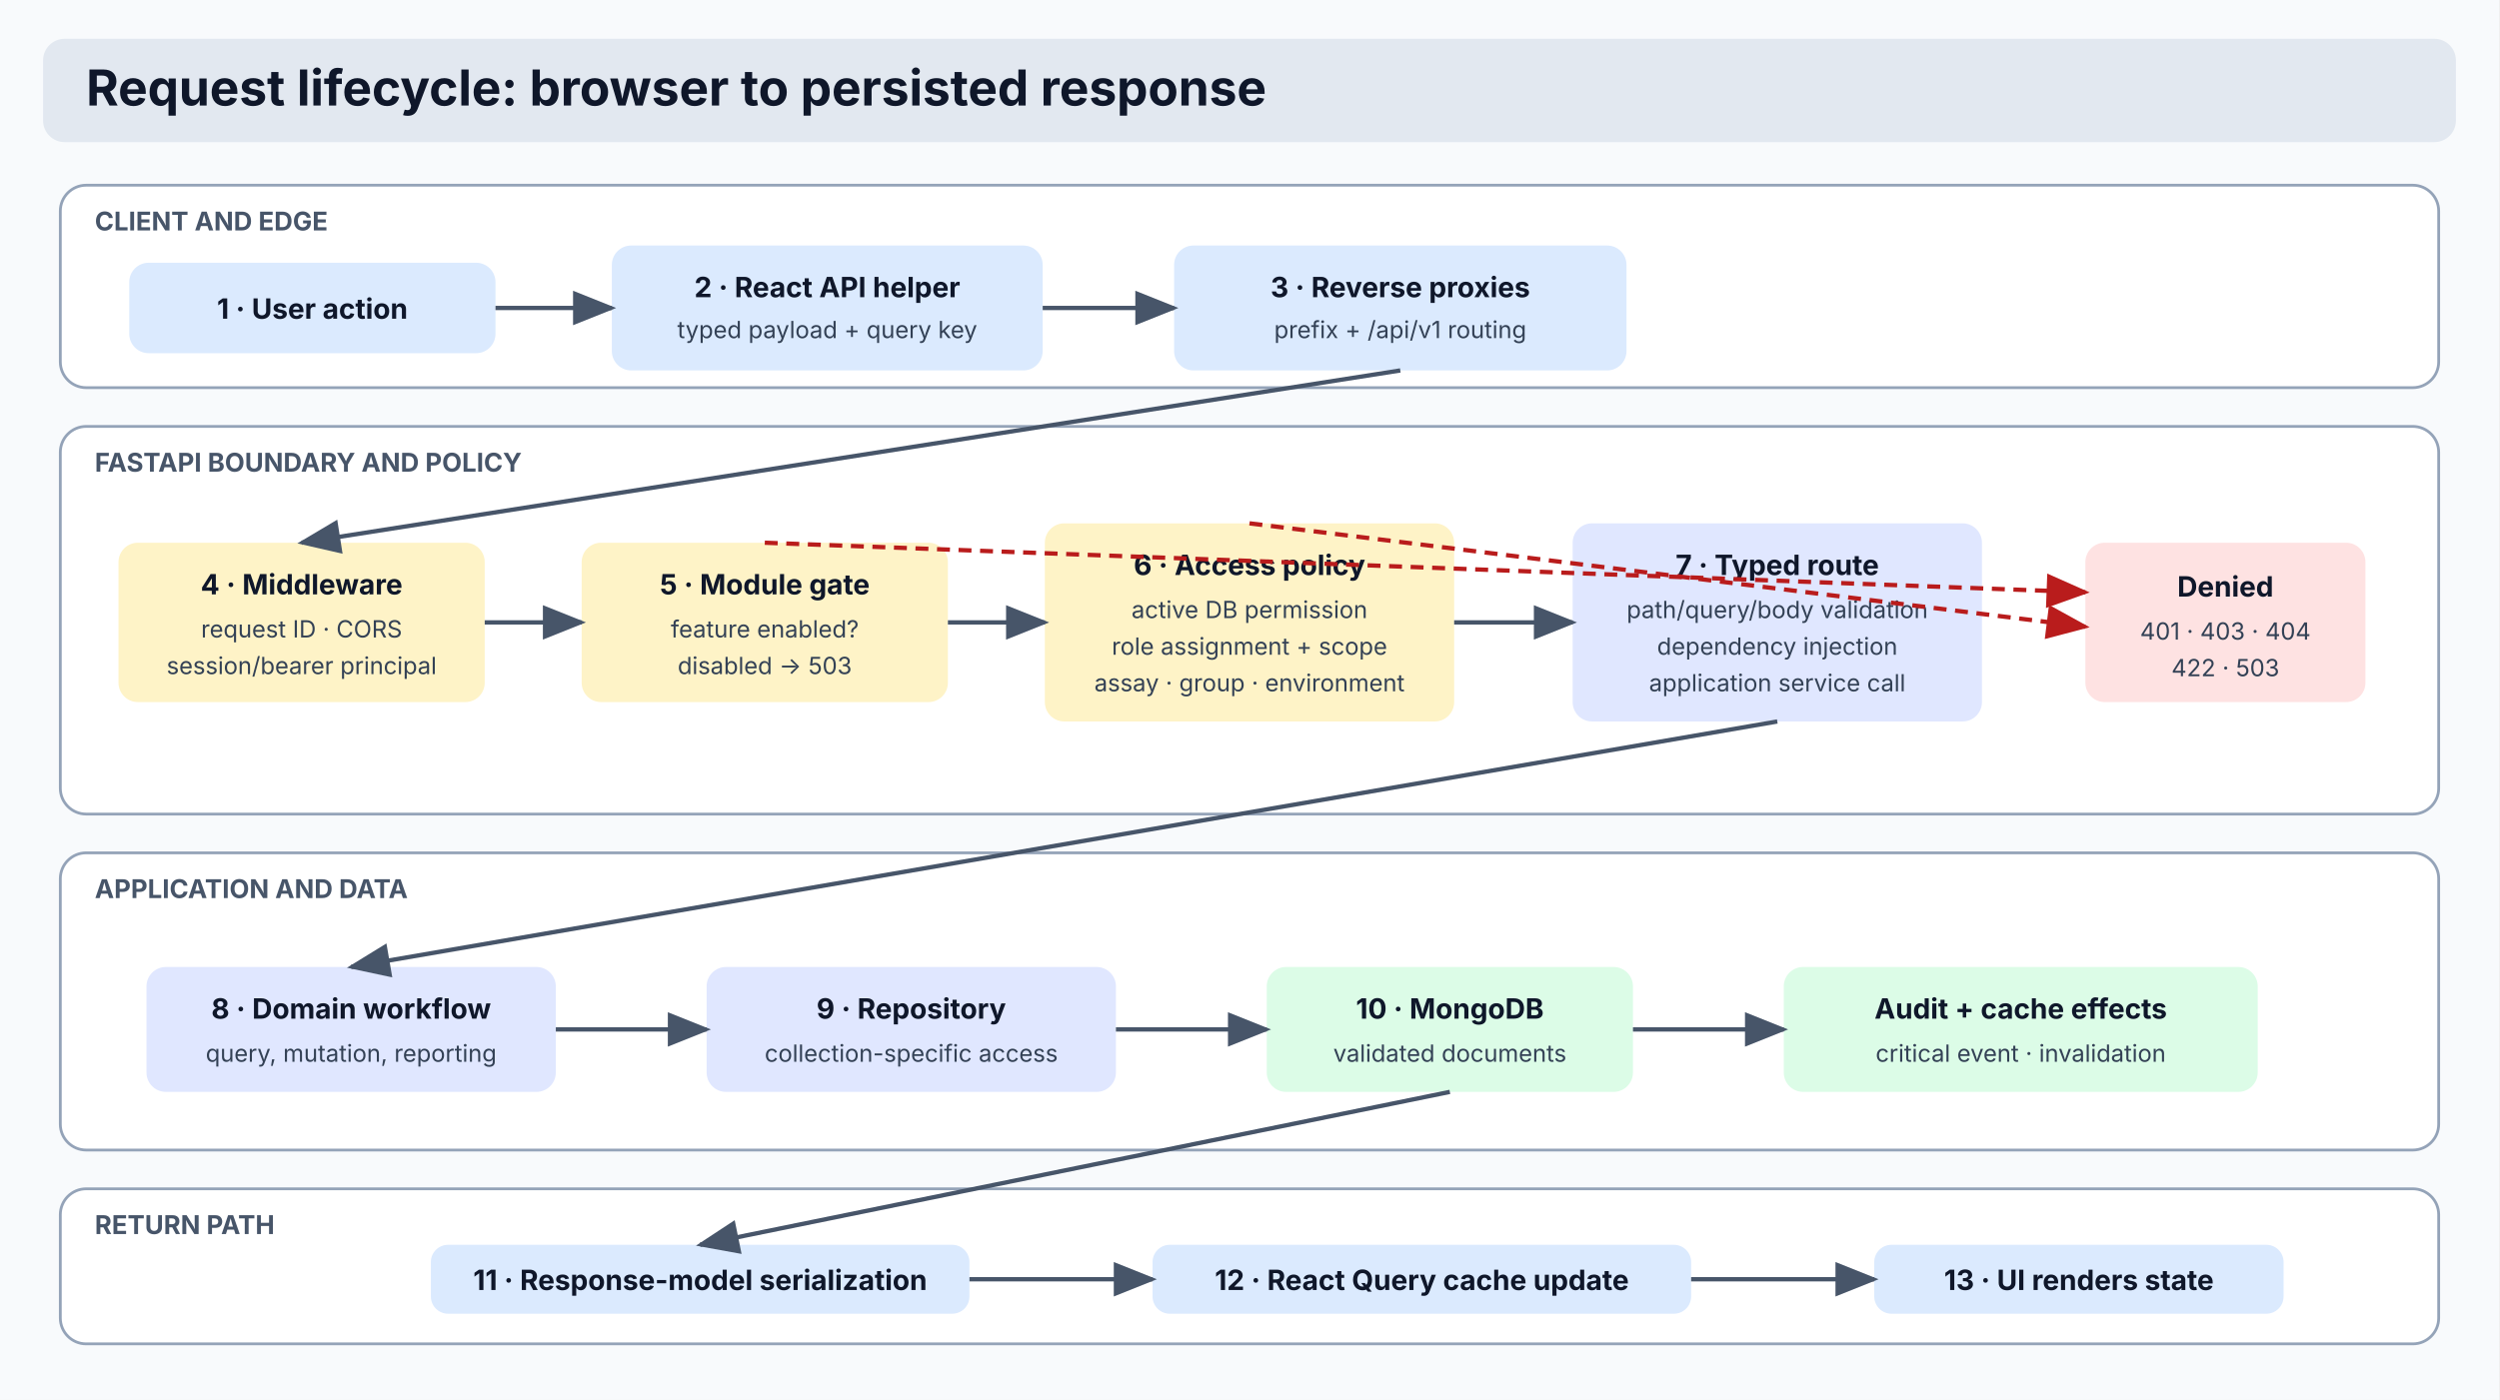
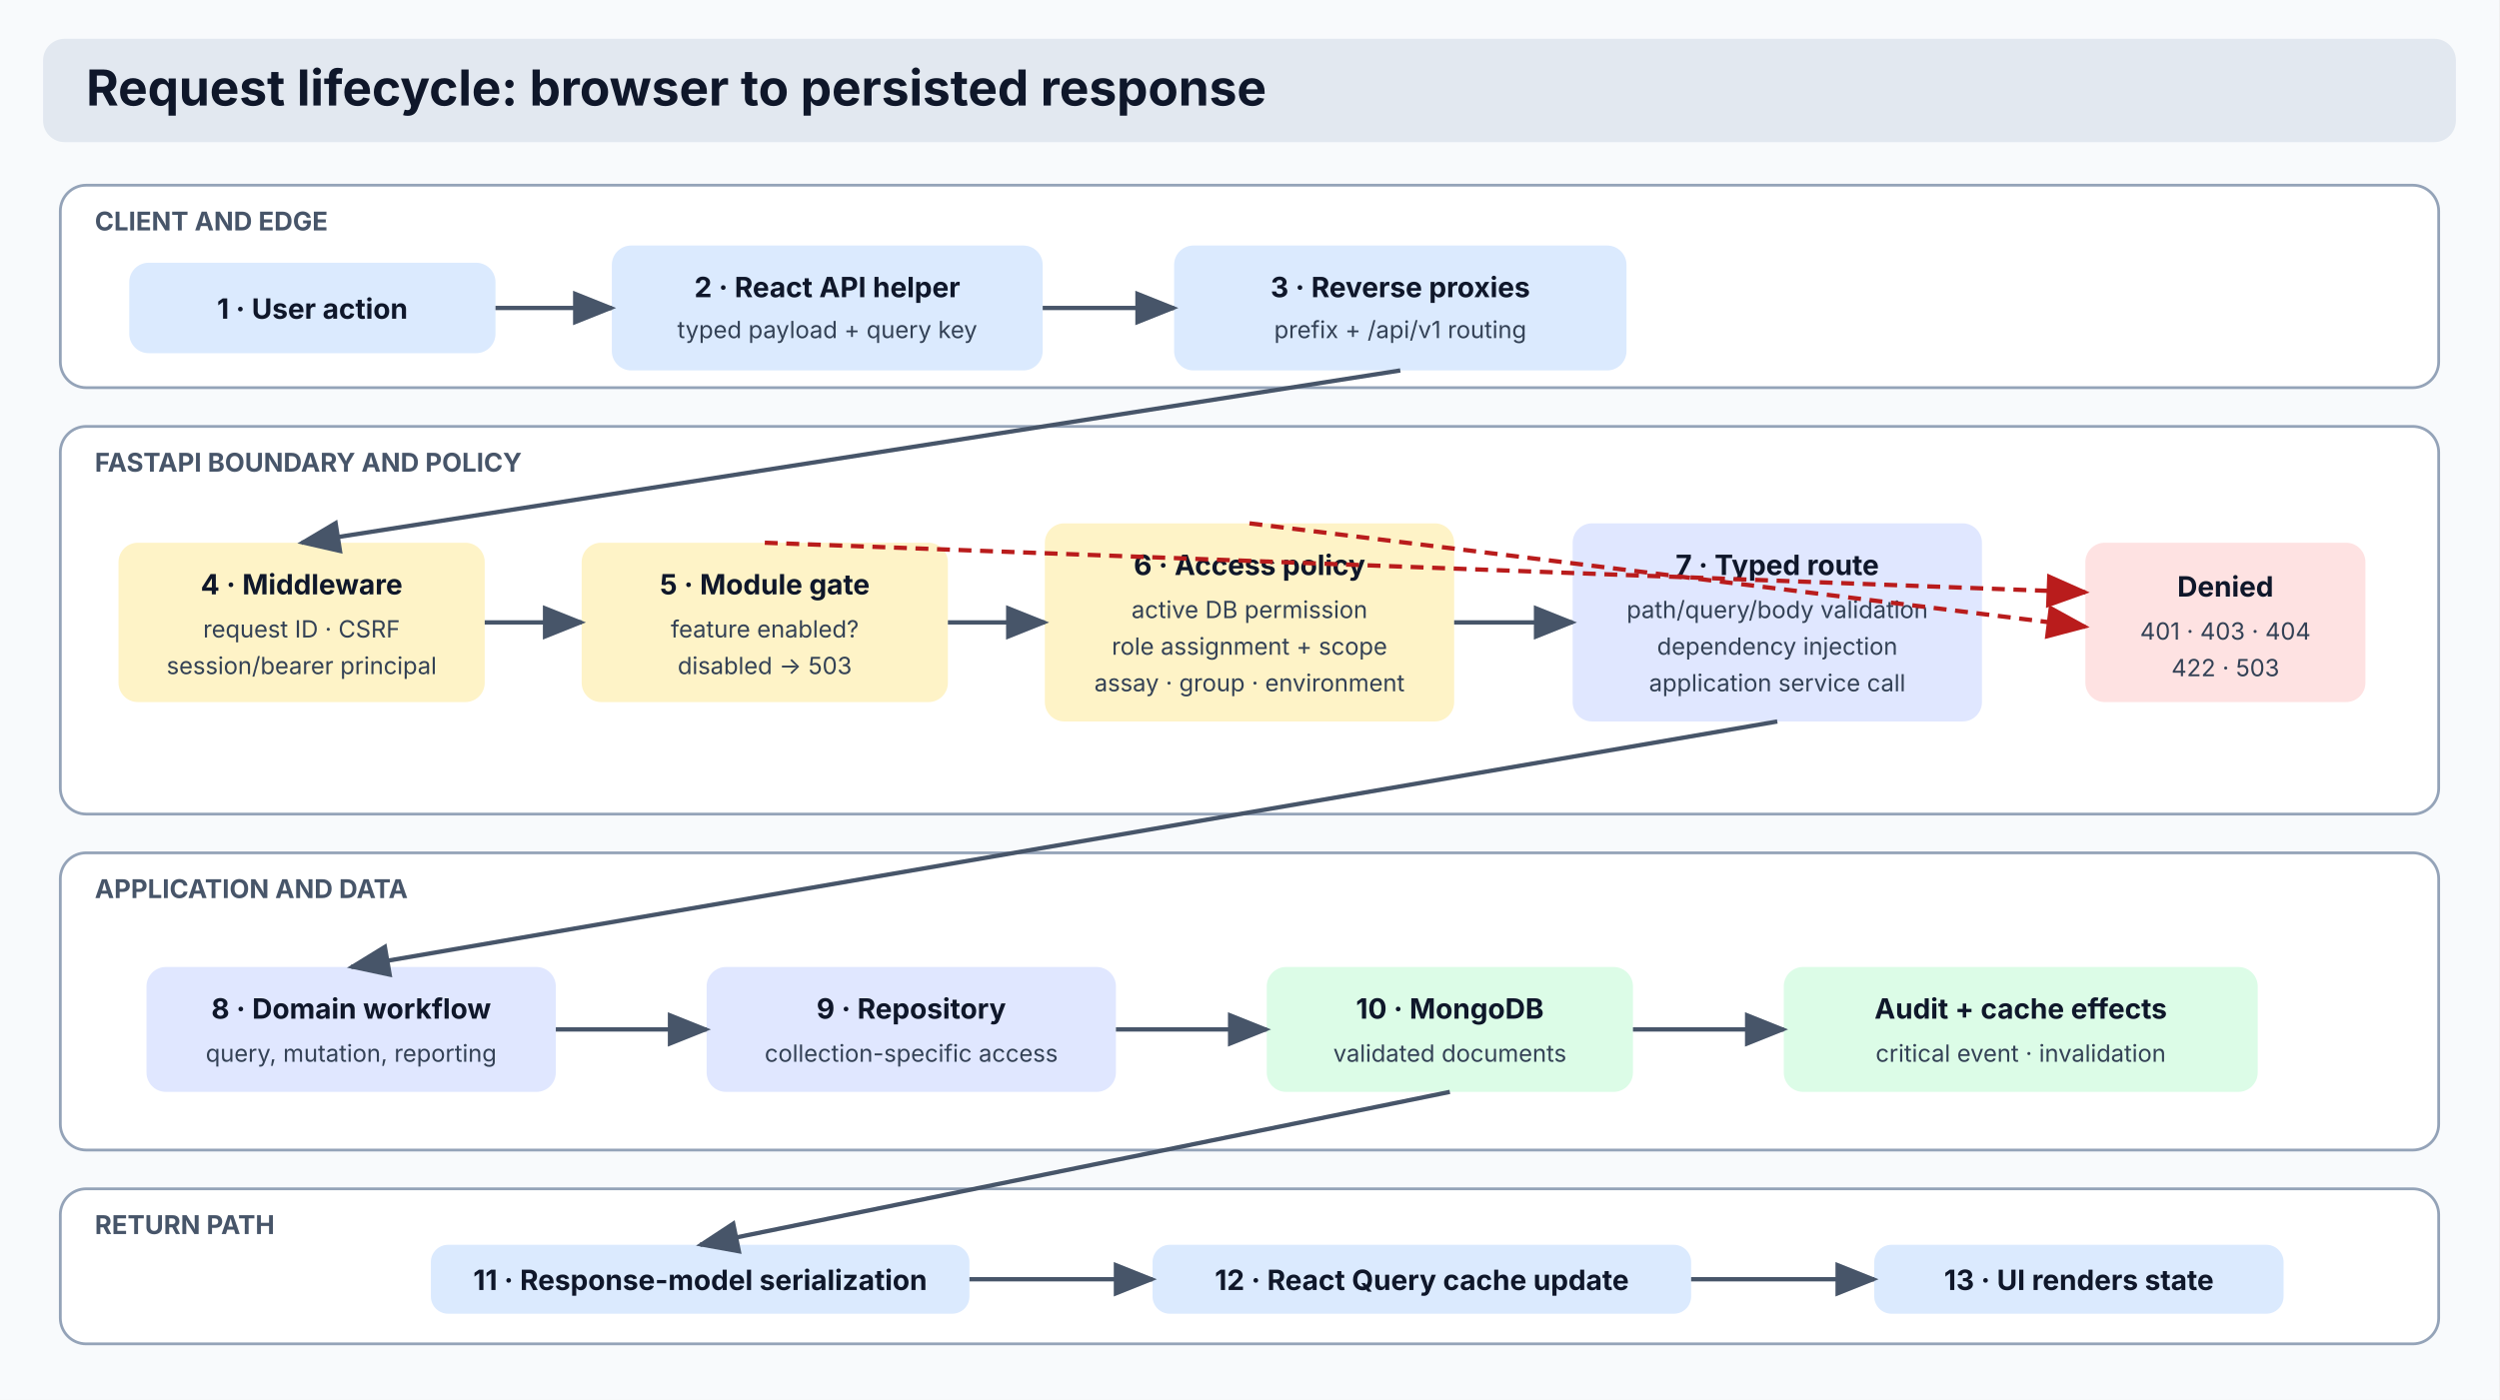
<svg xmlns="http://www.w3.org/2000/svg" width="1160" height="650" viewBox="0 0 1160 650" role="img" aria-labelledby="title desc">
  <defs>
    <style>.canvas{fill:#f8fafc}.band{fill:#e2e8f0}.lane{fill:#fff;stroke:#94a3b8;stroke-width:1.3}.client{fill:#dbeafe}.guard{fill:#fef3c7}.logic{fill:#e0e7ff}.data{fill:#dcfce7}.deny{fill:#fee2e2}.title{font:700 23px Inter,'Segoe UI',Arial,sans-serif;fill:#0f172a}.lane-title{font:700 12px Inter,'Segoe UI',Arial,sans-serif;fill:#475569}.label{font:700 13px Inter,'Segoe UI',Arial,sans-serif;fill:#0f172a}.sub{font:11px Inter,'Segoe UI',Arial,sans-serif;fill:#334155}.arrow{stroke:#475569;stroke-width:2;fill:none;marker-end:url(#a)}.fail{stroke:#b91c1c;stroke-width:2;fill:none;stroke-dasharray:6 4;marker-end:url(#r)}</style>
    <marker id="a" markerWidth="10" markerHeight="8" refX="9" refY="4" orient="auto">
      <polygon points="0,0 10,4 0,8" fill="#475569" />
    </marker>
    <marker id="r" markerWidth="10" markerHeight="8" refX="9" refY="4" orient="auto">
      <polygon points="0,0 10,4 0,8" fill="#b91c1c" />
    </marker>
  </defs>
  <rect width="1160" height="650" class="canvas" />
  <rect x="20" y="18" width="1120" height="48" rx="10" class="band" />
  <text x="40" y="49" class="title">Request lifecycle: browser to persisted response</text>
  <rect x="28" y="86" width="1104" height="94" rx="12" class="lane" />
  <text x="44" y="107" class="lane-title">CLIENT AND EDGE</text>
  <rect x="60" y="122" width="170" height="42" rx="9" class="client" />
  <text x="145" y="148" text-anchor="middle" class="label">1 · User action</text>
  <rect x="284" y="114" width="200" height="58" rx="9" class="client" />
  <text x="384" y="138" text-anchor="middle" class="label">2 · React API helper</text>
  <text x="384" y="157" text-anchor="middle" class="sub">typed payload + query key</text>
  <rect x="545" y="114" width="210" height="58" rx="9" class="client" />
  <text x="650" y="138" text-anchor="middle" class="label">3 · Reverse proxies</text>
  <text x="650" y="157" text-anchor="middle" class="sub">prefix + /api/v1 routing</text>
  <path d="M230 143 H284" class="arrow" />
  <path d="M484 143 H545" class="arrow" />
  <rect x="28" y="198" width="1104" height="180" rx="12" class="lane" />
  <text x="44" y="219" class="lane-title">FASTAPI BOUNDARY AND POLICY</text>
  <rect x="55" y="252" width="170" height="74" rx="9" class="guard" />
  <text x="140" y="276" text-anchor="middle" class="label">4 · Middleware</text>
-   <text x="140" y="296" text-anchor="middle" class="sub">request ID · CORS</text>
+   <text x="140" y="296" text-anchor="middle" class="sub">request ID · CSRF</text>
  <text x="140" y="313" text-anchor="middle" class="sub">session/bearer principal</text>
  <rect x="270" y="252" width="170" height="74" rx="9" class="guard" />
  <text x="355" y="276" text-anchor="middle" class="label">5 · Module gate</text>
  <text x="355" y="296" text-anchor="middle" class="sub">feature enabled?</text>
  <text x="355" y="313" text-anchor="middle" class="sub">disabled → 503</text>
  <rect x="485" y="243" width="190" height="92" rx="9" class="guard" />
  <text x="580" y="267" text-anchor="middle" class="label">6 · Access policy</text>
  <text x="580" y="287" text-anchor="middle" class="sub">active DB permission</text>
  <text x="580" y="304" text-anchor="middle" class="sub">role assignment + scope</text>
  <text x="580" y="321" text-anchor="middle" class="sub">assay · group · environment</text>
  <rect x="730" y="243" width="190" height="92" rx="9" class="logic" />
  <text x="825" y="267" text-anchor="middle" class="label">7 · Typed route</text>
  <text x="825" y="287" text-anchor="middle" class="sub">path/query/body validation</text>
  <text x="825" y="304" text-anchor="middle" class="sub">dependency injection</text>
  <text x="825" y="321" text-anchor="middle" class="sub">application service call</text>
  <rect x="968" y="252" width="130" height="74" rx="9" class="deny" />
  <text x="1033" y="277" text-anchor="middle" class="label">Denied</text>
  <text x="1033" y="297" text-anchor="middle" class="sub">401 · 403 · 404</text>
  <text x="1033" y="314" text-anchor="middle" class="sub">422 · 503</text>
  <path d="M650 172 L140 252" class="arrow" />
  <path d="M225 289 H270" class="arrow" />
  <path d="M440 289 H485" class="arrow" />
  <path d="M675 289 H730" class="arrow" />
  <path d="M355 252 L968 275" class="fail" />
  <path d="M580 243 L968 291" class="fail" />
  <rect x="28" y="396" width="1104" height="138" rx="12" class="lane" />
  <text x="44" y="417" class="lane-title">APPLICATION AND DATA</text>
  <rect x="68" y="449" width="190" height="58" rx="9" class="logic" />
  <text x="163" y="473" text-anchor="middle" class="label">8 · Domain workflow</text>
  <text x="163" y="493" text-anchor="middle" class="sub">query, mutation, reporting</text>
  <rect x="328" y="449" width="190" height="58" rx="9" class="logic" />
  <text x="423" y="473" text-anchor="middle" class="label">9 · Repository</text>
  <text x="423" y="493" text-anchor="middle" class="sub">collection-specific access</text>
  <rect x="588" y="449" width="170" height="58" rx="9" class="data" />
  <text x="673" y="473" text-anchor="middle" class="label">10 · MongoDB</text>
  <text x="673" y="493" text-anchor="middle" class="sub">validated documents</text>
  <rect x="828" y="449" width="220" height="58" rx="9" class="data" />
  <text x="938" y="473" text-anchor="middle" class="label">Audit + cache effects</text>
  <text x="938" y="493" text-anchor="middle" class="sub">critical event · invalidation</text>
  <path d="M825 335 L163 449" class="arrow" />
  <path d="M258 478 H328" class="arrow" />
  <path d="M518 478 H588" class="arrow" />
  <path d="M758 478 H828" class="arrow" />
  <rect x="28" y="552" width="1104" height="72" rx="12" class="lane" />
  <text x="44" y="573" class="lane-title">RETURN PATH</text>
  <rect x="200" y="578" width="250" height="32" rx="8" class="client" />
  <text x="325" y="599" text-anchor="middle" class="label">11 · Response-model serialization</text>
  <rect x="535" y="578" width="250" height="32" rx="8" class="client" />
  <text x="660" y="599" text-anchor="middle" class="label">12 · React Query cache update</text>
  <rect x="870" y="578" width="190" height="32" rx="8" class="client" />
  <text x="965" y="599" text-anchor="middle" class="label">13 · UI renders state</text>
  <path d="M673 507 L325 578" class="arrow" />
  <path d="M450 594 H535" class="arrow" />
  <path d="M785 594 H870" class="arrow" />
</svg>
